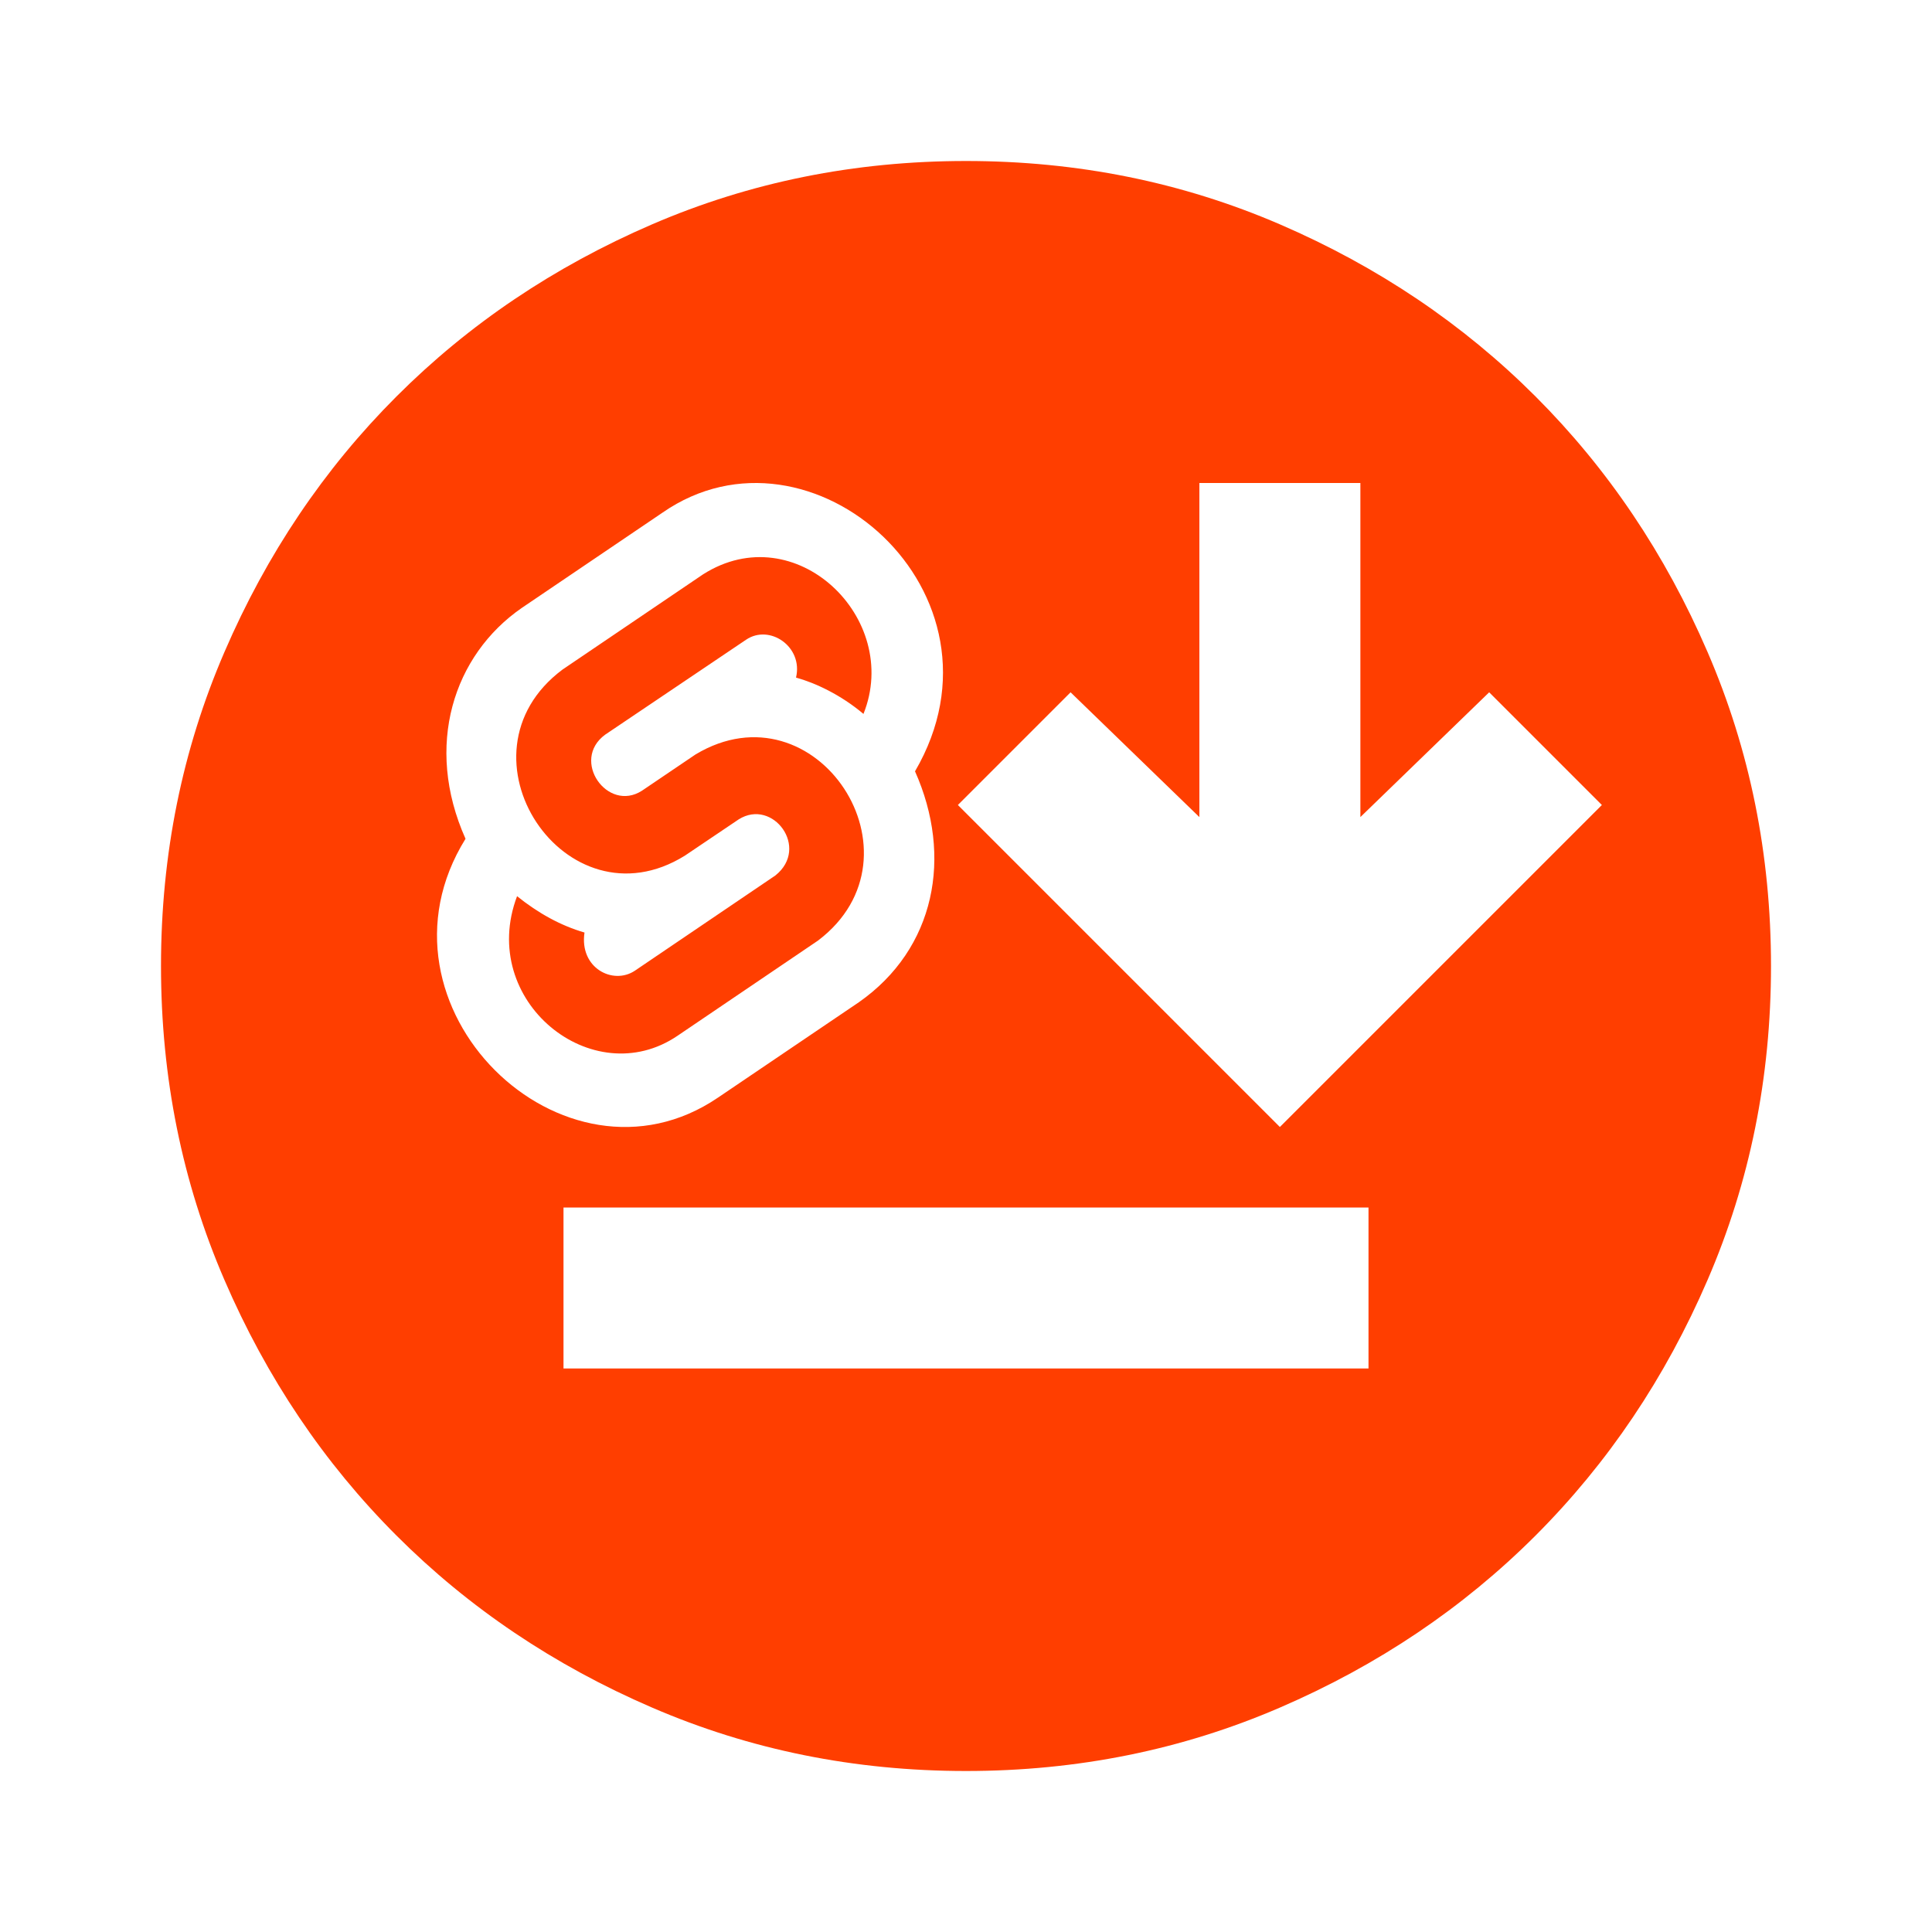
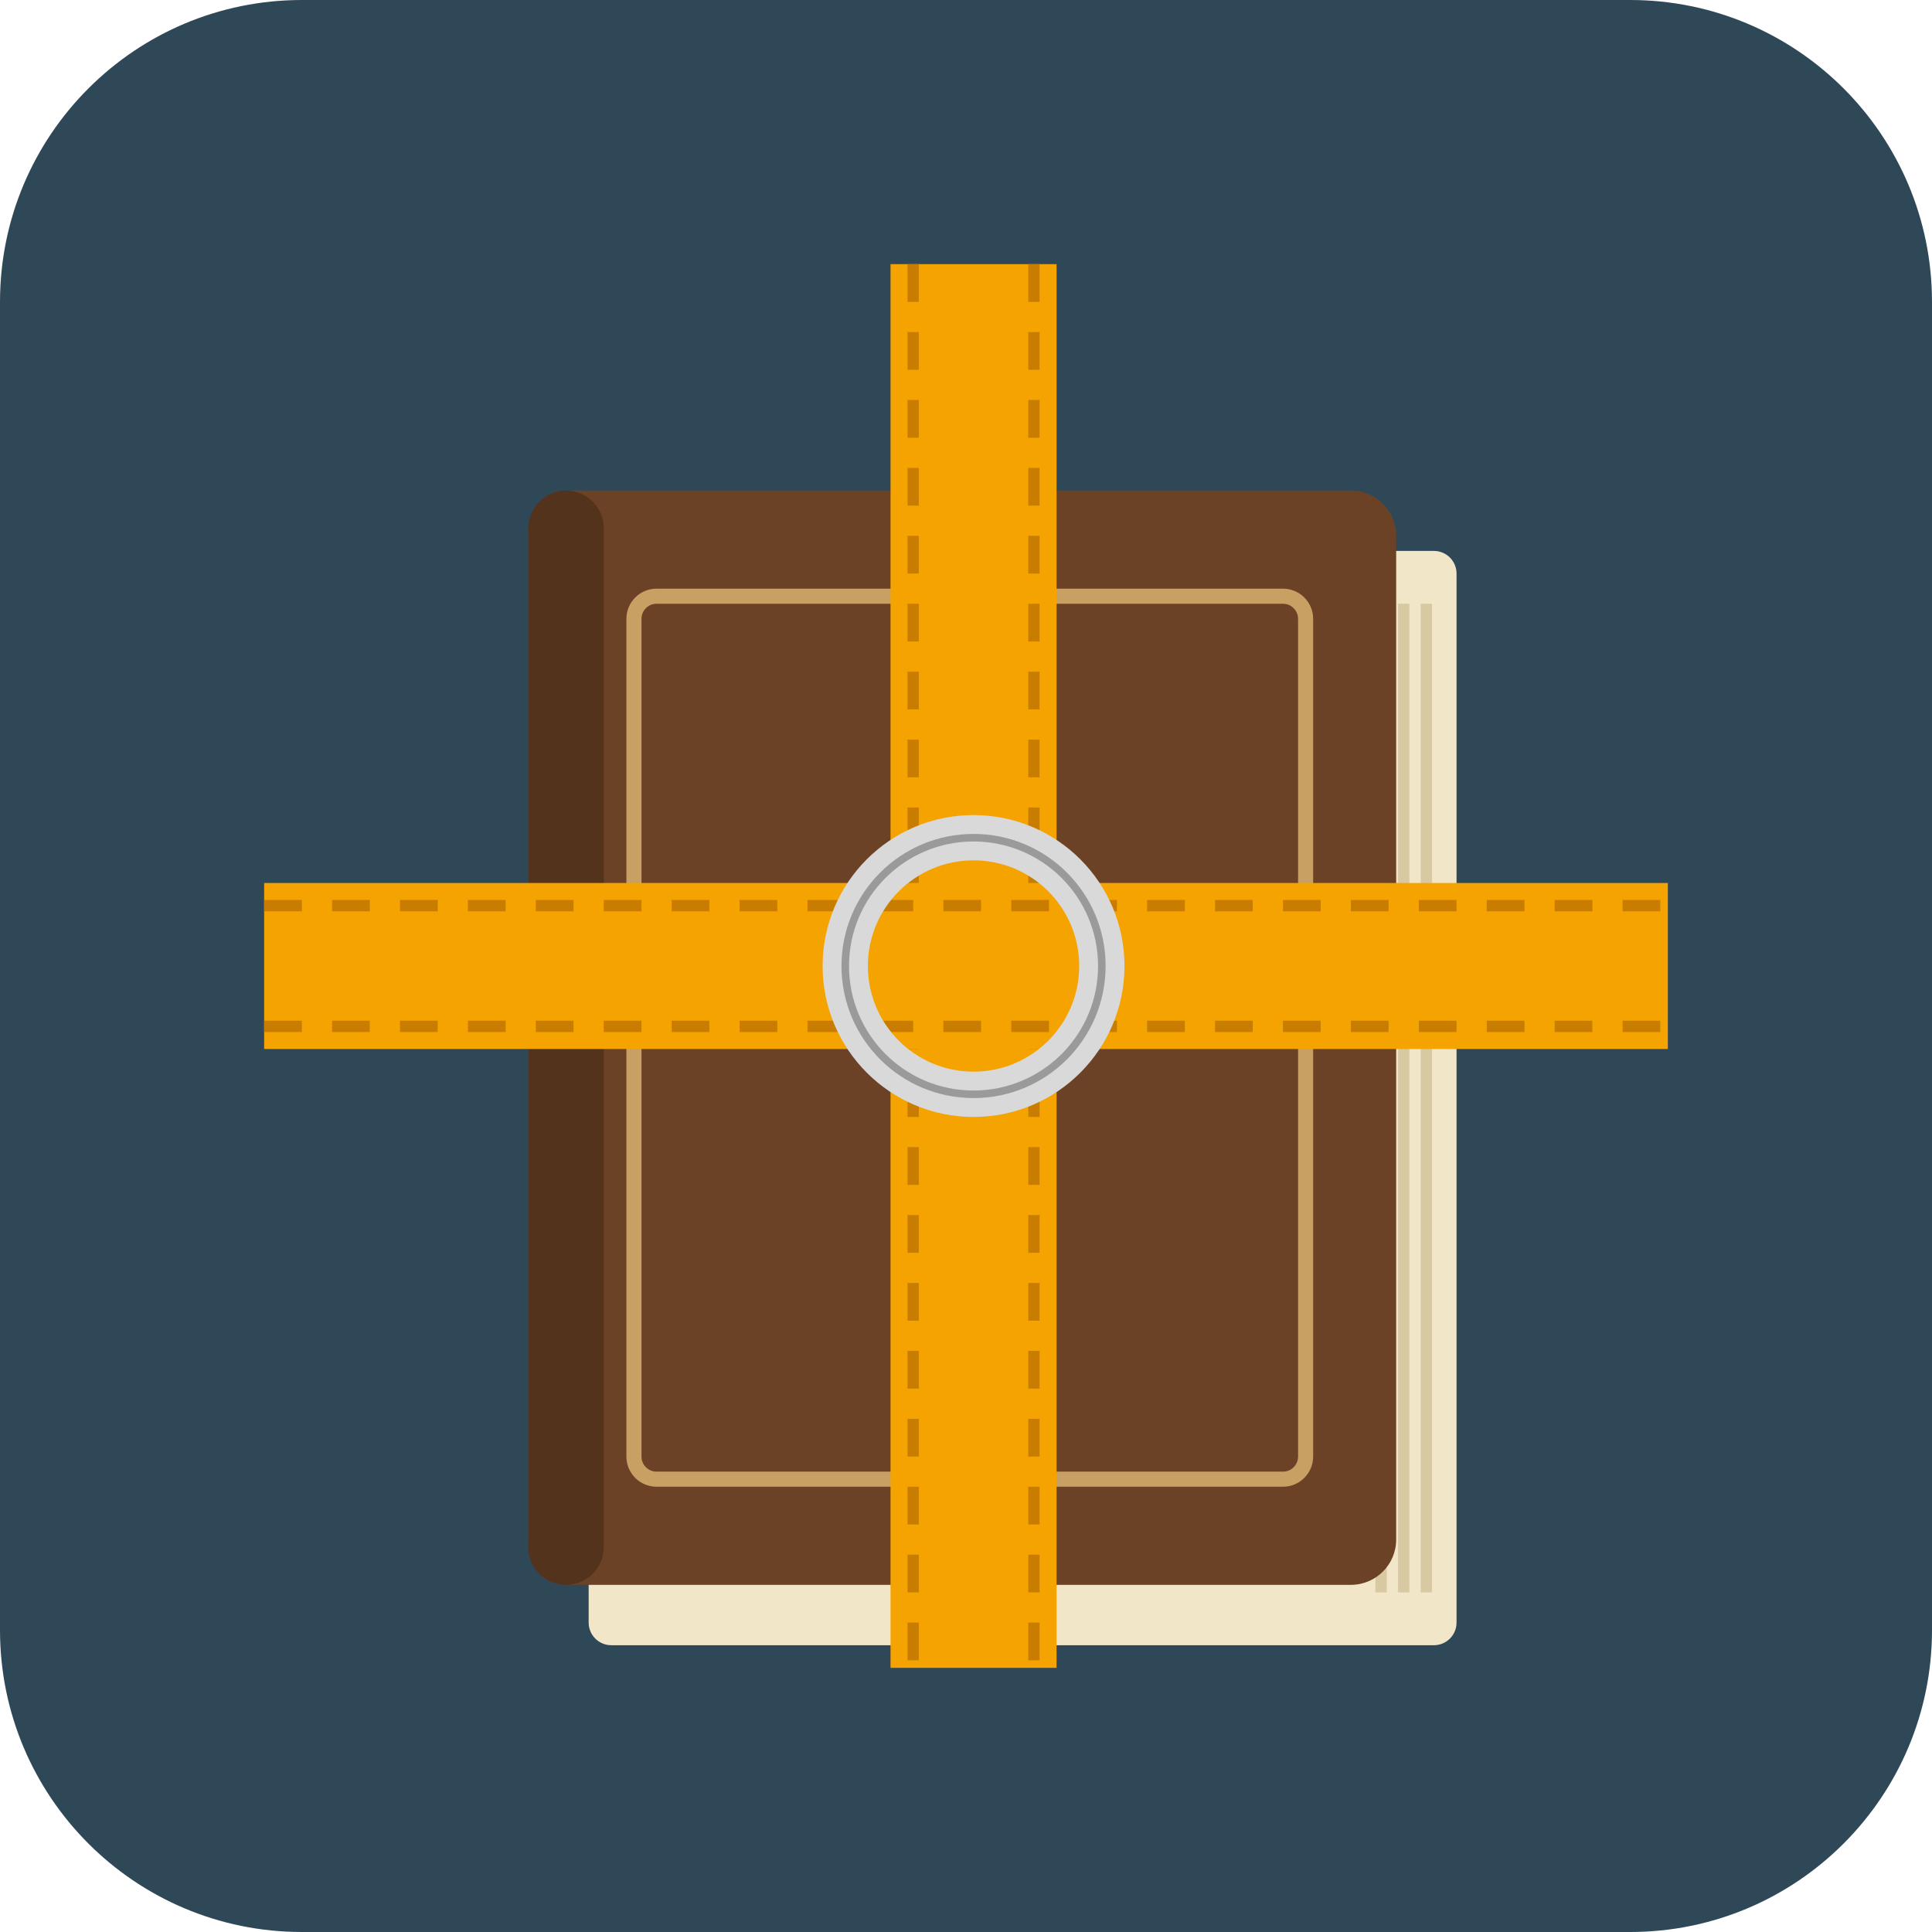
- <svg xmlns="http://www.w3.org/2000/svg" width="84" height="84" viewBox="0 0 84 84" fill="none">
-   <path fill-rule="evenodd" clip-rule="evenodd" d="M59.5 52.5V59.5H24.5V52.5H59.5ZM69.647 35L55.647 49L41.647 35L46.547 30.1L52.147 35.525V21H59.147V35.525L64.747 30.1L69.647 35ZM28.35 74.242C32.608 76.081 37.158 77 42 77C46.842 77 51.392 76.081 55.65 74.242C59.908 72.406 63.612 69.912 66.763 66.763C69.912 63.612 72.406 59.908 74.242 55.65C76.081 51.392 77 46.842 77 42C77 37.158 76.081 32.608 74.242 28.35C72.406 24.092 69.912 20.387 66.763 17.238C63.612 14.088 59.908 11.593 55.65 9.755C51.392 7.918 46.842 7 42 7C37.158 7 32.608 7.918 28.35 9.755C24.092 11.593 20.387 14.088 17.238 17.238C14.088 20.387 11.594 24.092 9.758 28.35C7.919 32.608 7 37.158 7 42C7 46.842 7.919 51.392 9.758 55.65C11.594 59.908 14.088 63.612 17.238 66.763C20.387 69.912 24.092 72.406 28.35 74.242ZM28.806 22.288C35.244 17.822 44.302 25.796 39.783 33.536V33.536C41.435 37.233 40.67 41.249 37.339 43.578L31.217 47.722C24.515 52.276 15.72 43.75 20.24 36.469C18.432 32.422 19.72 28.483 22.684 26.433L28.806 22.288ZM30.569 24.971L24.455 29.113C19.52 32.807 24.594 40.419 29.773 37.205L32.117 35.625C33.602 34.69 35.221 36.863 33.712 38.064L27.601 42.206C26.65 42.839 25.183 42.088 25.413 40.545C24.371 40.242 23.398 39.701 22.481 38.965C20.757 43.529 25.771 47.536 29.455 45.035L35.568 40.893C40.442 37.199 35.483 29.661 30.244 32.8L27.909 34.38C26.412 35.34 24.796 33.053 26.311 31.942L32.438 27.814C33.46 27.12 34.929 28.117 34.61 29.46C35.448 29.692 36.552 30.205 37.542 31.04C39.209 26.881 34.585 22.418 30.569 24.971Z" fill="#FF3E00" />
+ <svg xmlns="http://www.w3.org/2000/svg" width="512" height="512" viewBox="0 0 512 512" fill="none">
+   <rect width="512" height="512" rx="80" fill="#2F4858" />
+   <rect x="156" y="146" width="230" height="290" rx="6" fill="#F1E6C8" />
+   <line x1="366" y1="160" x2="366" y2="422" stroke="#D8C9A3" stroke-width="3" />
+   <line x1="372" y1="160" x2="372" y2="422" stroke="#D8C9A3" stroke-width="3" />
+   <line x1="378" y1="160" x2="378" y2="422" stroke="#D8C9A3" stroke-width="3" />
+   <rect x="140" y="130" width="230" height="290" rx="12" fill="#6B4226" />
+   <rect x="140" y="130" width="20" height="290" rx="10" fill="#54331C" />
+   <rect x="168" y="158" width="178" height="234" rx="6" fill="none" stroke="#C9A063" stroke-width="4" />
+   <rect x="236" y="70" width="44" height="372" fill="#F4A300" />
+   <line x1="242" y1="70" x2="242" y2="442" stroke="#C97D00" stroke-width="3" stroke-dasharray="10 8" />
+   <line x1="274" y1="70" x2="274" y2="442" stroke="#C97D00" stroke-width="3" stroke-dasharray="10 8" />
+   <rect x="70" y="234" width="372" height="44" fill="#F4A300" />
+   <line x1="70" y1="240" x2="442" y2="240" stroke="#C97D00" stroke-width="3" stroke-dasharray="10 8" />
+   <line x1="70" y1="272" x2="442" y2="272" stroke="#C97D00" stroke-width="3" stroke-dasharray="10 8" />
+   <circle cx="258" cy="256" r="34" fill="none" stroke="#D9D9D9" stroke-width="12" />
+   <circle cx="258" cy="256" r="34" fill="none" stroke="#9A9A9A" stroke-width="2" />
</svg>
